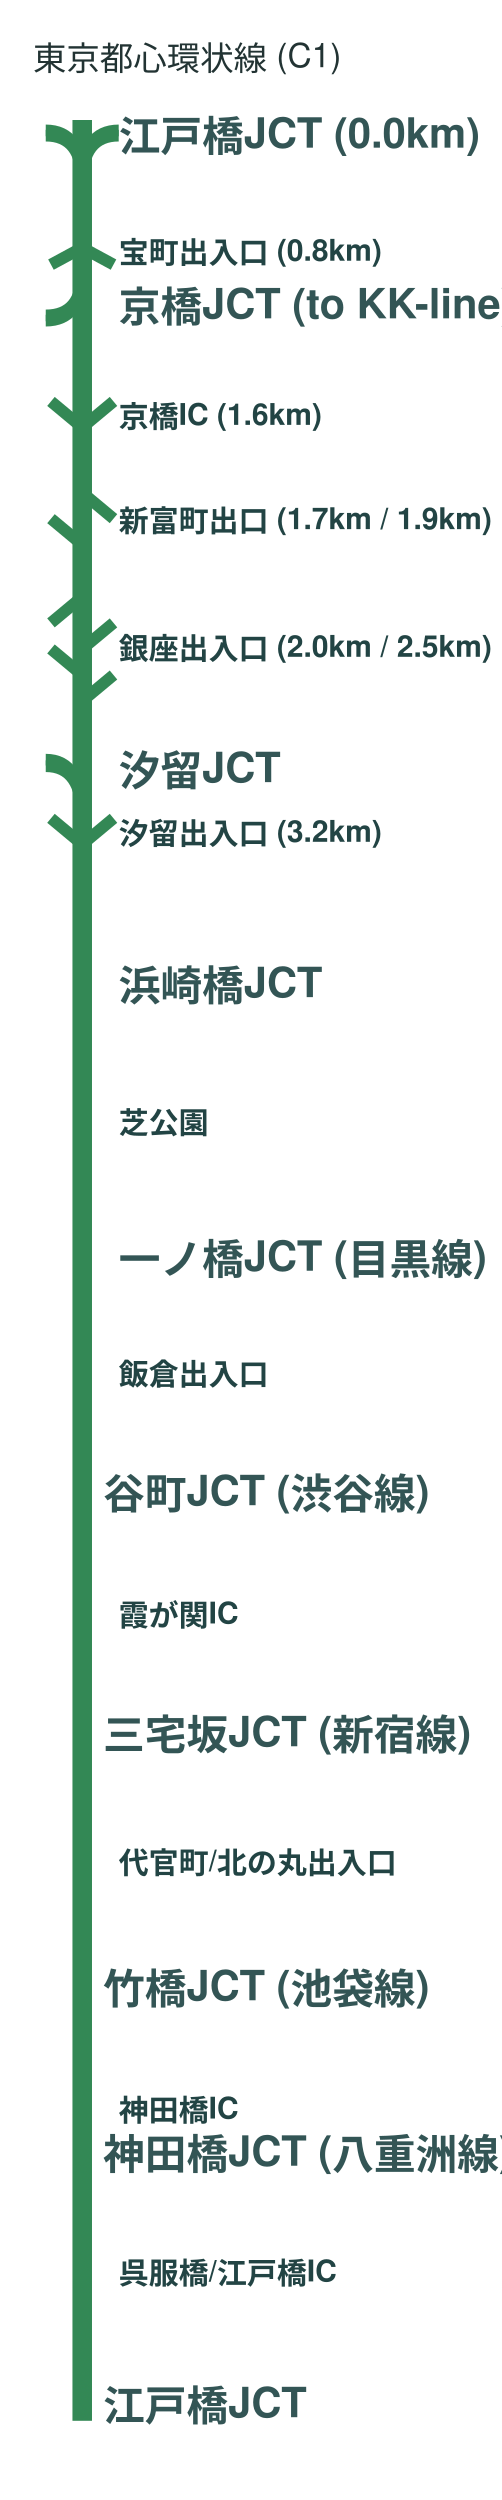
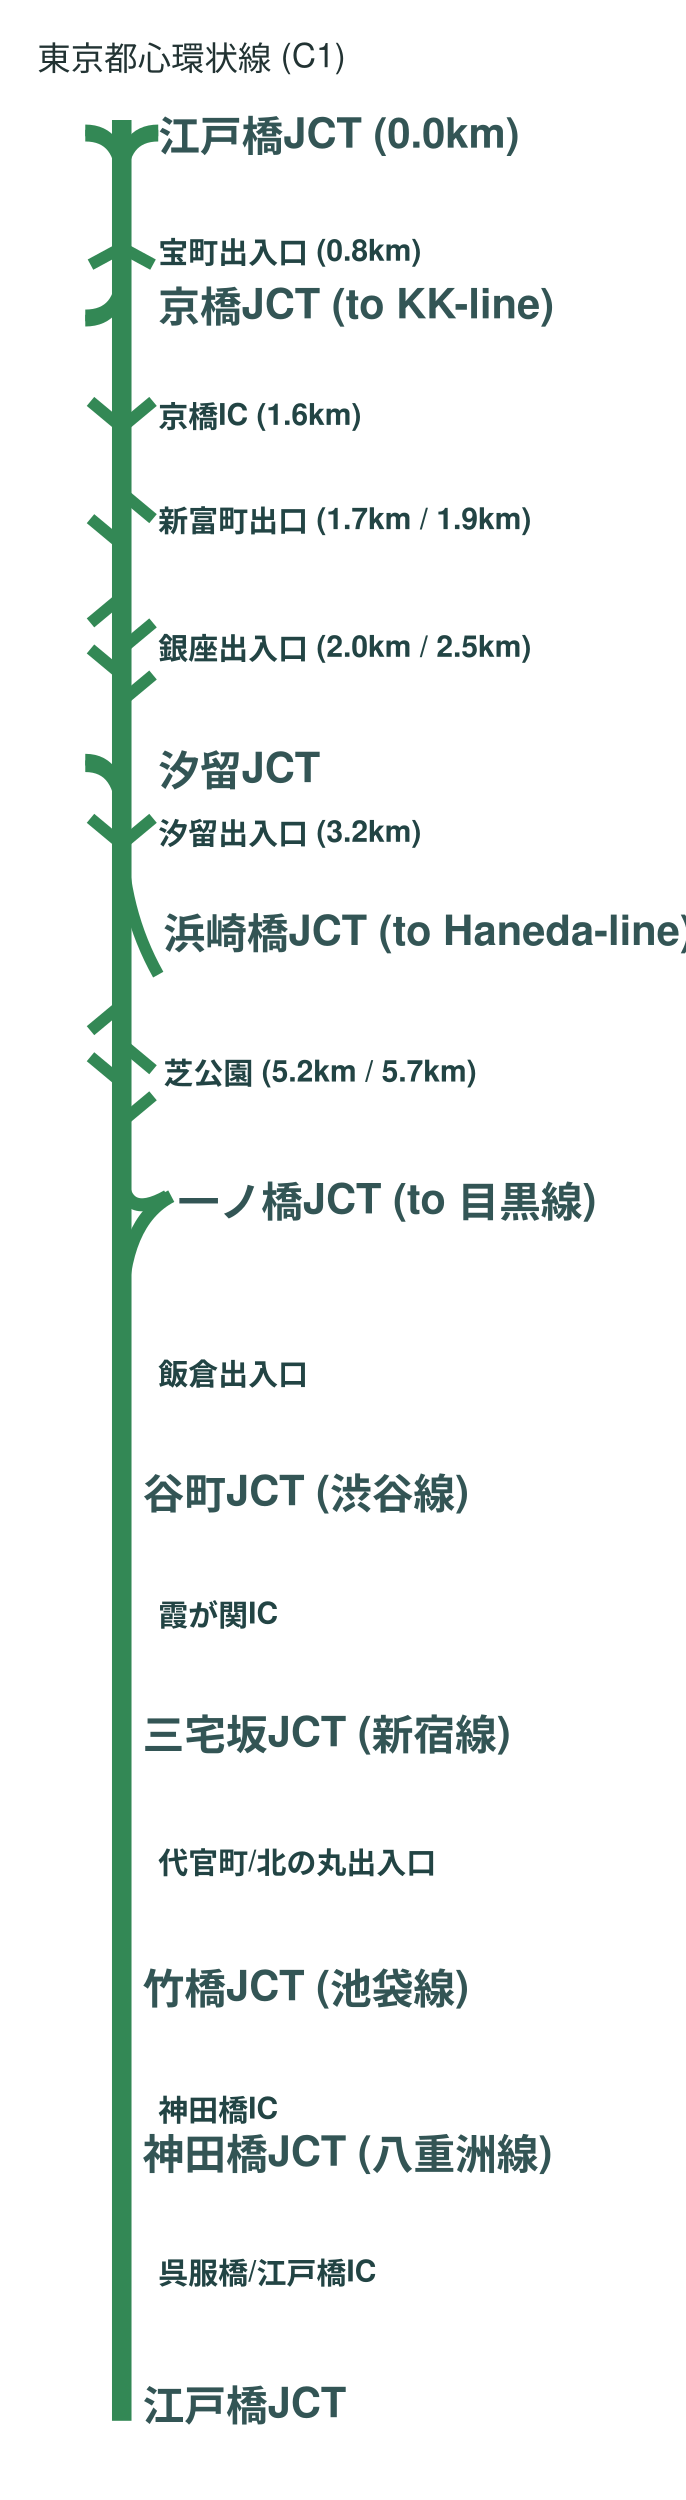
<svg xmlns="http://www.w3.org/2000/svg" xmlns:xlink="http://www.w3.org/1999/xlink" version="1.1" baseProfile="full" height="1420">
  <defs>
    <g id="tokyo-expwy-c1">
      <g id="tokyo-expwy-c1-labels">
        <g id="tokyo-expwy-c1-jct-labels" font-size="32" font-weight="bold" fill="#355">
          <text x="28" y="8">江戸橋JCT (0.0km)</text>
          <text x="28" y="139">京橋JCT (to KK-line)</text>
          <text x="28" y="495">汐留JCT</text>
-           <text x="28" y="660">浜崎橋JCT</text>
-           <text x="28" y="870">一ノ橋JCT (目黒線)</text>
+           <text x="32" y="620">浜崎橋JCT (to Haneda-line)</text>
+           <text x="43" y="826">一ノ橋JCT (to 目黒線)</text>
          <text x="16" y="1050">谷町JCT (渋谷線)</text>
          <text x="16" y="1235">三宅坂JCT (新宿線)</text>
          <text x="16" y="1430">竹橋JCT (池袋線)</text>
          <text x="16" y="1557">神田橋JCT (八重洲線)</text>
          <text x="16" y="1750">江戸橋JCT</text>
        </g>
        <g id="tokyo-expwy-c1-ic-labels" font-size="23" font-weight="bold" fill="#244">
          <text transform="translate(28,94)">宝町出入口 (0.8km)</text>
          <text transform="translate(28,220)">京橋IC (1.6km)</text>
          <text transform="translate(28,300)">新富町出口 (1.7km / 1.9km)</text>
          <text transform="translate(28,398)">銀座出入口 (2.0km / 2.5km)</text>
          <text transform="translate(28,540)">汐留出入口 (3.2km)</text>
-           <text transform="translate(28,762)">芝公園</text>
+           <text transform="translate(32,724)">芝公園 (5.2km / 5.7km)</text>
          <text transform="translate(28,955)">飯倉出入口</text>
          <text transform="translate(28,1140)">霞が関IC</text>
          <text transform="translate(28,1330)">代官町/北の丸出入口</text>
          <text transform="translate(28,1520)">神田橋IC</text>
          <text transform="translate(28,1645)">呉服橋/江戸橋IC</text>
        </g>
      </g>
      <g id="tokyo-expwy-c1-lines" stroke="#385" stroke-linejoin="round">
        <g stroke-width="15">
          <polyline id="tokyo-expwy-c1-path1" points="0,-16 0,1750" fill="none" />
+         </g>
+         <g stroke-width="10">
+           <path id="tokyo-expwy-kyobashi-jct" d="M35,810 Q0,830 0,790" fill="none" />
+           <path id="tokyo-expwy-kyobashi-jct" d="M38,810 Q0,830 0,900" fill="none" />
        </g>
        <g stroke-width="9">
          <path id="tokyo-expwy-edobashi-jct-to-c1" d="M-28,-8 Q0,-8 0,32" fill="none" />
          <path id="tokyo-expwy-edobashi-jct-to-r6" d="M 28,-8 Q0,-8 0,32" fill="none" />
          <path id="tokyo-expwy-edobashi-jct-to-c1" d="M-28,-4 Q0,-4 0,32" fill="none" />
          <path id="tokyo-expwy-edobashi-jct-to-r6" d="M 28,-4 Q0,-4 0,32" fill="none" />
          <polyline points="-24,95 0,82" fill="none" />
          <polyline points="24,95 0,82" fill="none" />
          <path id="tokyo-expwy-kyobashi-jct" d="M-28,134 Q0,134 0,100" fill="none" />
          <path id="tokyo-expwy-kyobashi-jct" d="M-28,138 Q0,138 0,100" fill="none" />
          <polyline points="-24,200 0,220" fill="none" />
          <polyline points="24,200 0,220" fill="none" />
          <polyline points="-24,290 0,310" fill="none" />
          <polyline points="24,290 0,270" fill="none" />
          <polyline points="-24,370 0,350" fill="none" />
          <polyline points="24,370 0,390" fill="none" />
          <polyline points="-24,390 0,410" fill="none" />
          <polyline points="24,410 0,430" fill="none" />
          <path id="tokyo-expwy-kyobashi-jct" d="M-28,480 Q0,480 0,520" fill="none" />
          <path id="tokyo-expwy-kyobashi-jct" d="M-28,475 Q0,475 0,520" fill="none" />
          <polyline points="-24,520 0,540" fill="none" />
          <polyline points="24,520 0,540" fill="none" />
+           <path id="tokyo-expwy-kyobashi-jct" d="M28,640 Q0,590 0,530" fill="none" />
+           <polyline points="-24,683 0,663" fill="none" />
+           <polyline points="24,713 0,693" fill="none" />
+           <polyline points="-24,703 0,723" fill="none" />
+           <polyline points="24,733 0,753" fill="none" />
        </g>
      </g>
    </g>
  </defs>
  <g id="tokyo-expwy-c1-texts" font-family="Helvetica, Arial, 'Hiragino Kaku Gothic ProN', Meiryo, sans-serif">
    <text x="12" y="40" font-size="19" fill="#233">東京都心環状線 (C1)</text>
-     <use xlink:href="#tokyo-expwy-c1-labels" transform="translate(40,80) scale(0.74)" />
+     <use xlink:href="#tokyo-expwy-c1-labels" transform="translate(60,80) scale(0.74)" />
  </g>
-   <use xlink:href="#tokyo-expwy-c1-lines" transform="translate(40,80) scale(0.74)" />
+   <use xlink:href="#tokyo-expwy-c1-lines" transform="translate(60,80) scale(0.74)" />
</svg>
